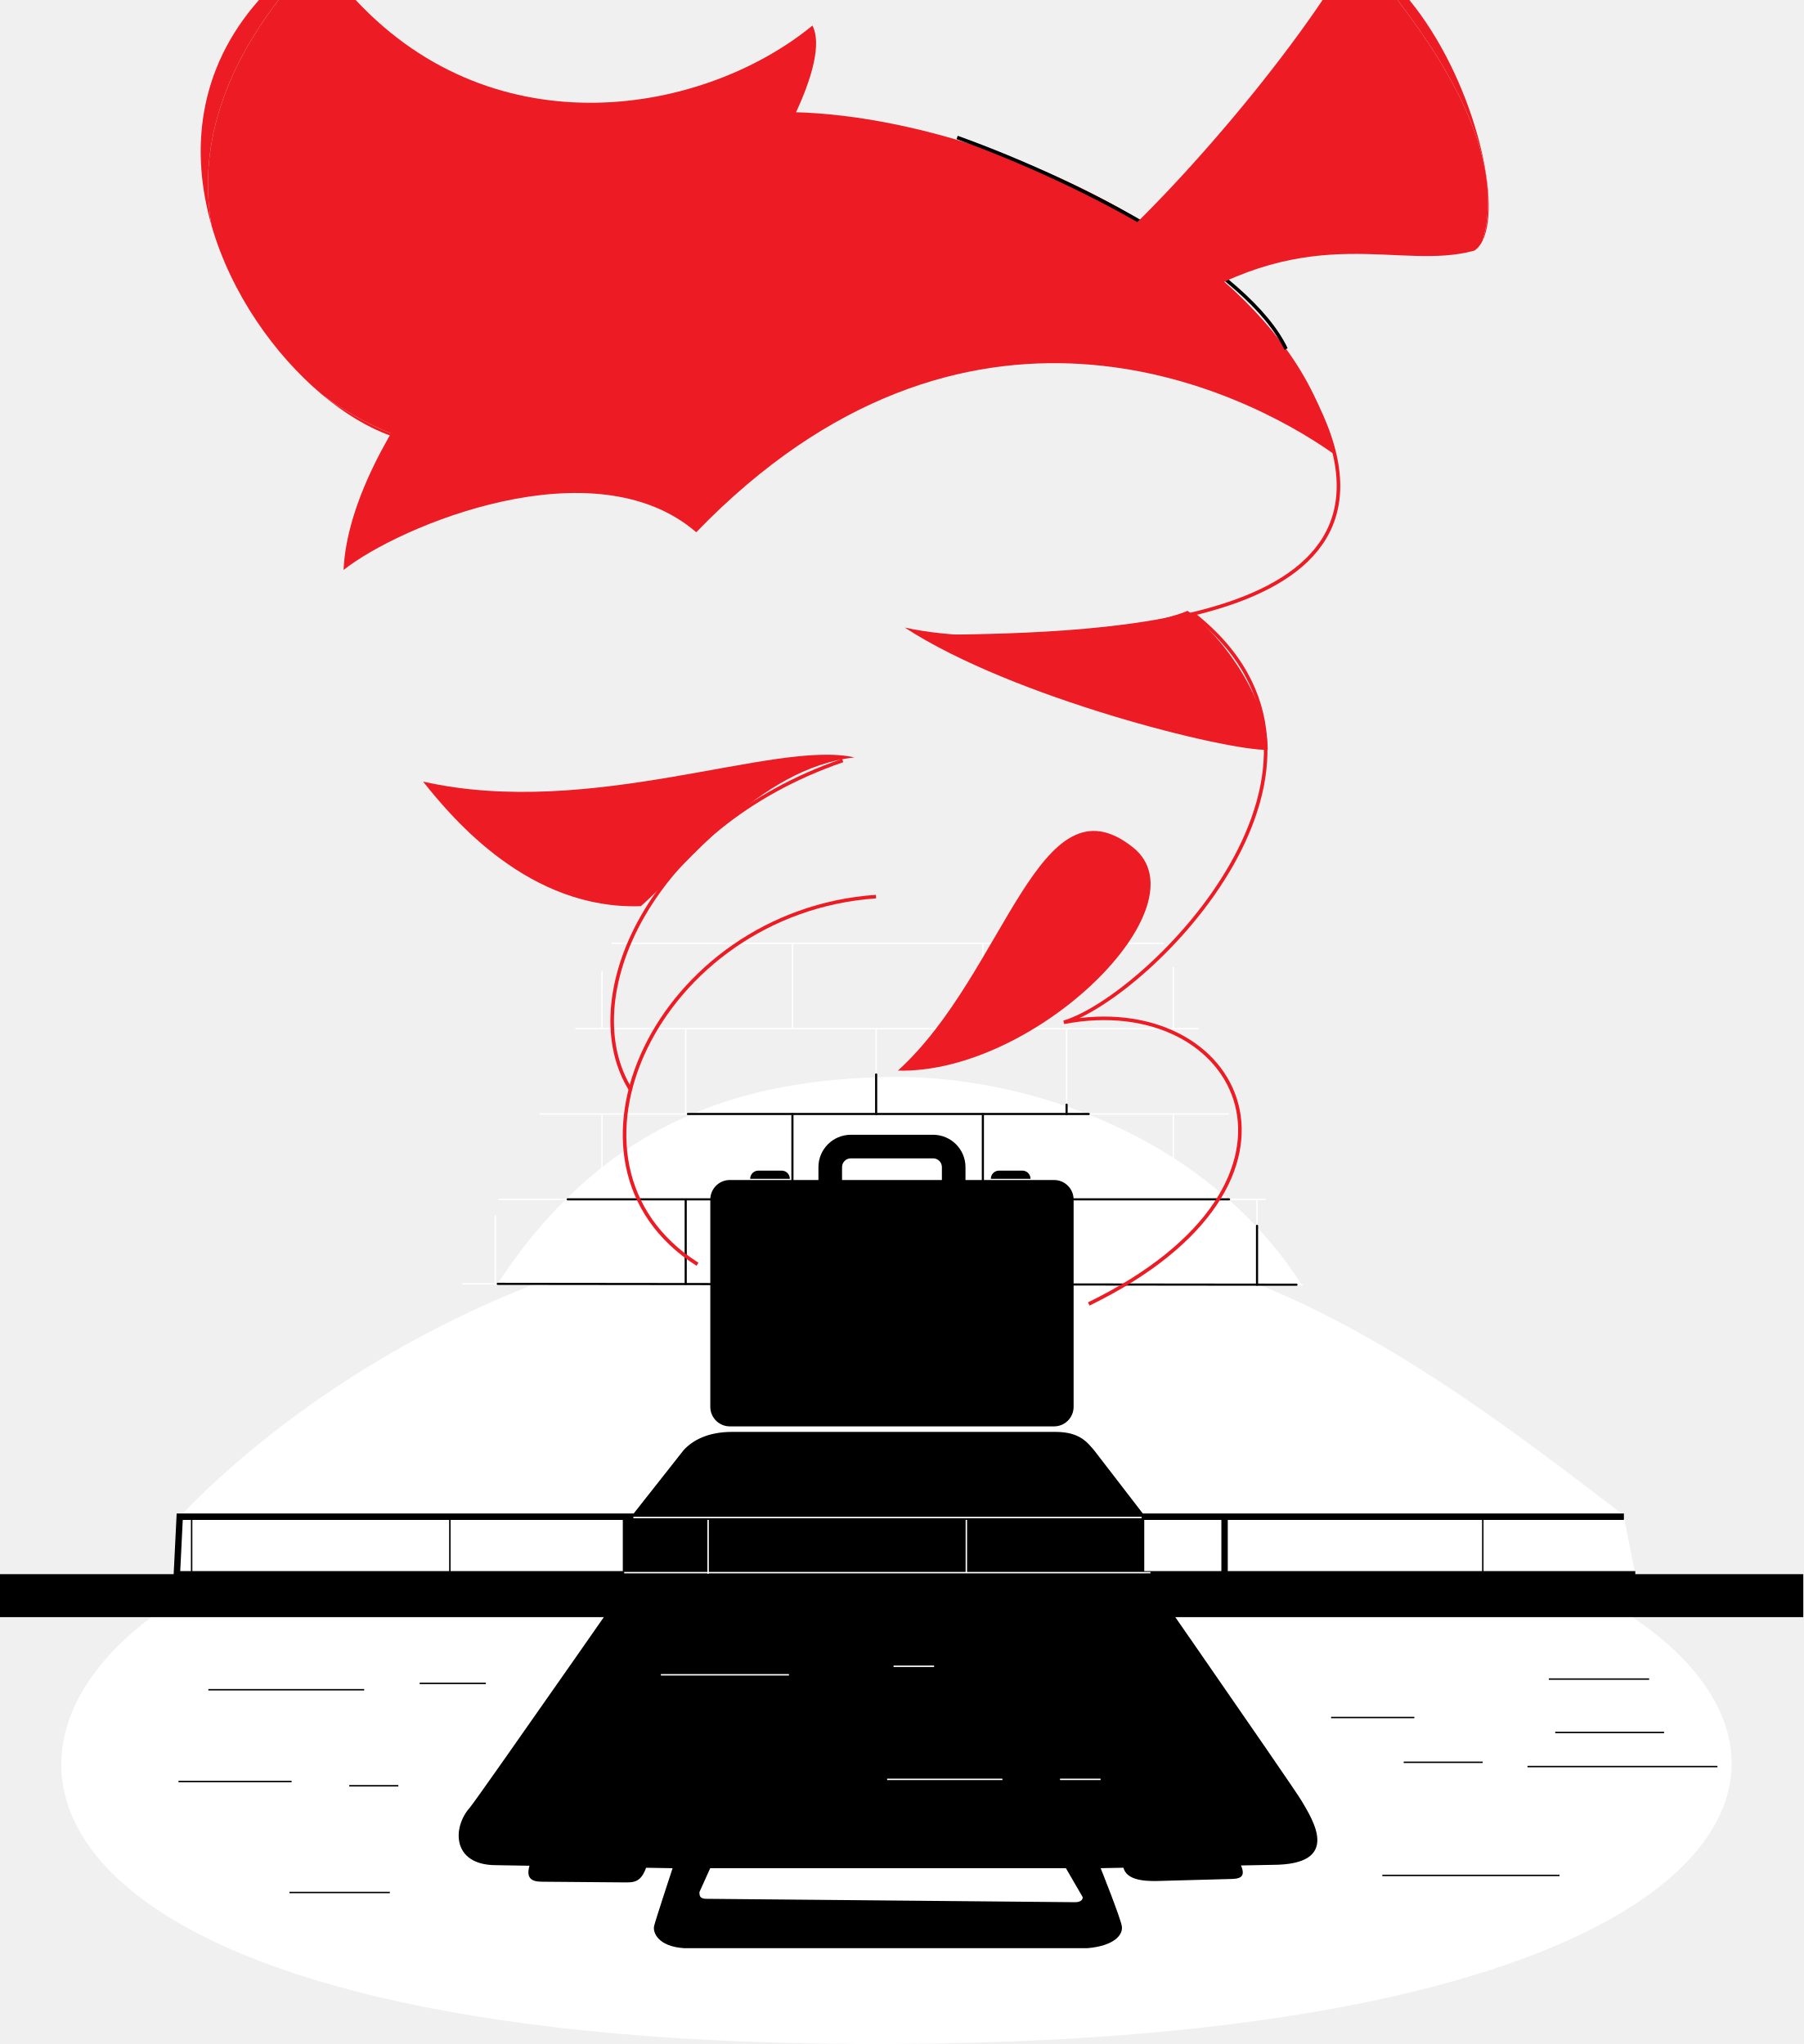
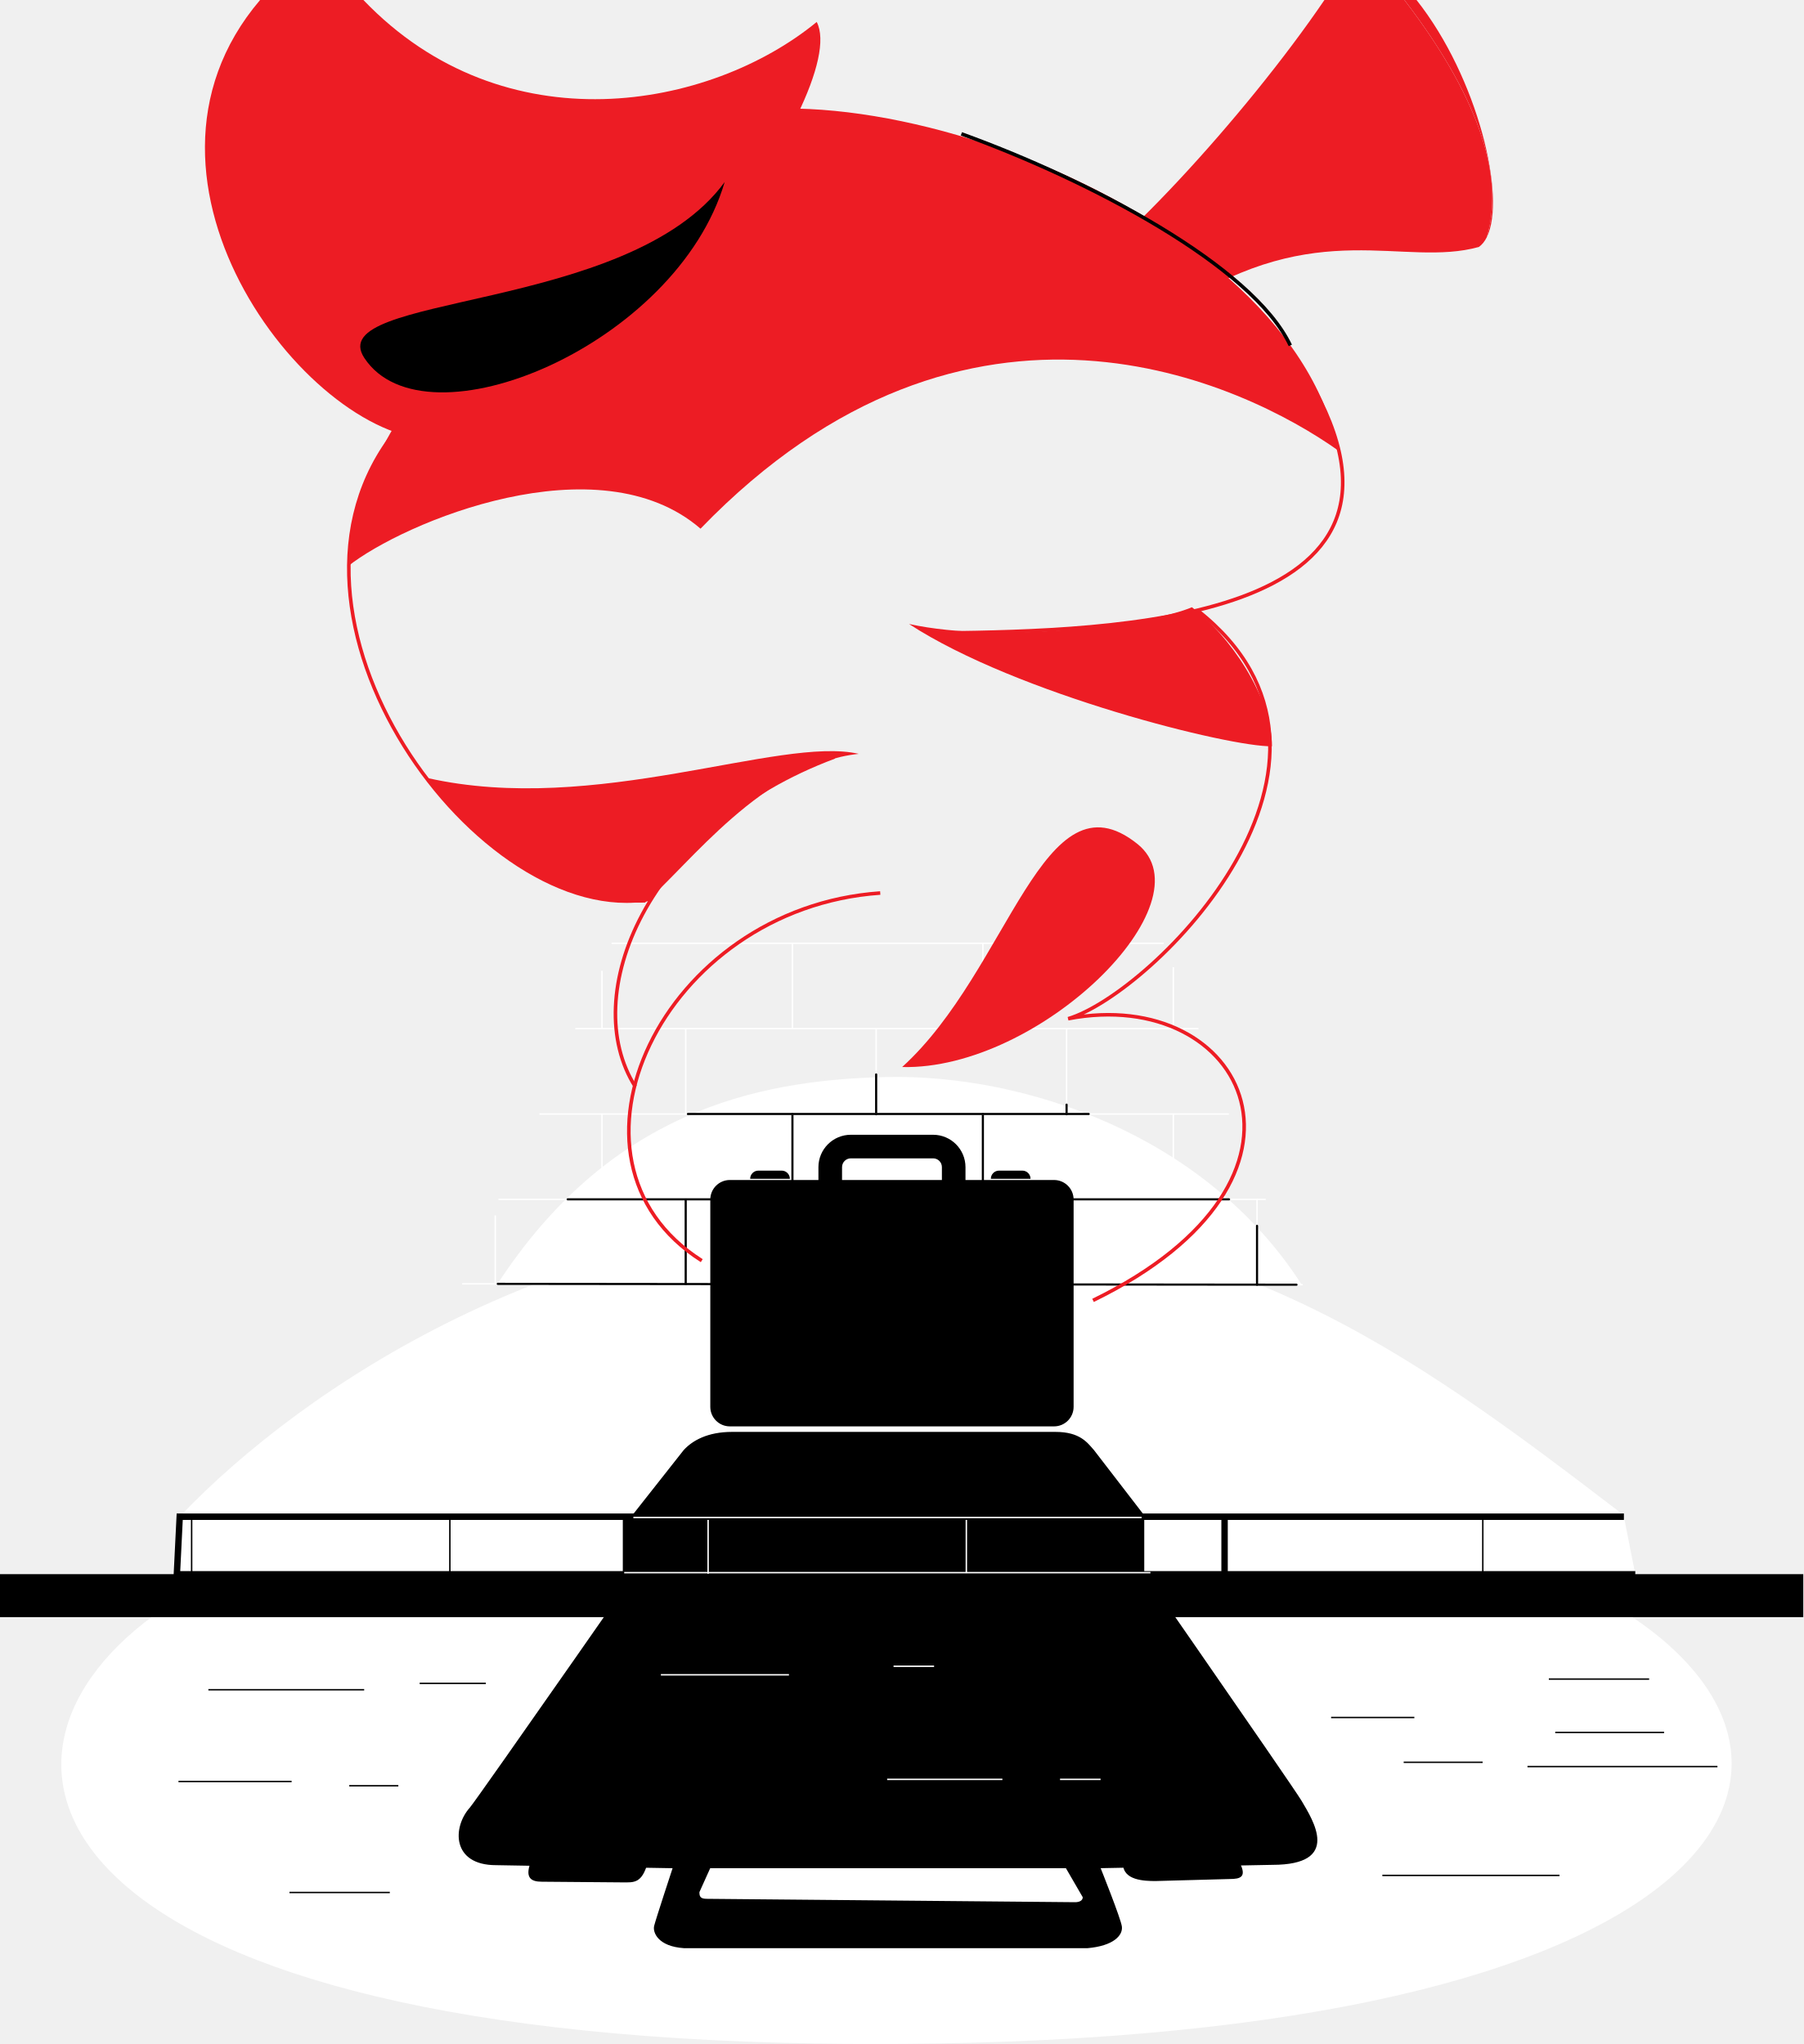
<svg xmlns="http://www.w3.org/2000/svg" id="Layer_1" data-name="Layer 1" viewBox="0 0 2534.74 2873.71">
  <defs>
-     <style>.cls-1,.cls-3{fill:#fff;}.cls-2{fill:#000000;}.cls-12,.cls-3,.cls-4,.cls-6,.cls-8,.cls-9{stroke:#000000;}.cls-10,.cls-12,.cls-3,.cls-4,.cls-5,.cls-6,.cls-7,.cls-8,.cls-9{stroke-miterlimit:10;}.cls-3,.cls-4{stroke-width:9px;}.cls-10,.cls-12,.cls-13,.cls-4,.cls-5,.cls-6,.cls-7,.cls-8,.cls-9{fill:none;}.cls-5,.cls-7{stroke:#fff;}.cls-5,.cls-7,.cls-9{stroke-width:2px;}.cls-6,.cls-7{stroke-linecap:round;}.cls-6,.cls-8{stroke-width:3px;}.cls-10{stroke:#ed1c24;}.cls-10,.cls-12{stroke-width:5px;}.cls-11{fill:#ed1c24;}</style>
+     <style>.cls-1,.cls-2{fill:#fff;}.cls-11,.cls-2,.cls-3,.cls-5,.cls-7,.cls-8{stroke:#000;}.cls-11,.cls-2,.cls-3,.cls-4,.cls-5,.cls-6,.cls-7,.cls-8,.cls-9{stroke-miterlimit:10;}.cls-2,.cls-3{stroke-width:9px;}.cls-11,.cls-3,.cls-4,.cls-5,.cls-6,.cls-7,.cls-8,.cls-9{fill:none;}.cls-4,.cls-6{stroke:#fff;}.cls-4,.cls-6,.cls-8{stroke-width:2px;}.cls-5,.cls-6{stroke-linecap:round;}.cls-5,.cls-7{stroke-width:3px;}.cls-9{stroke:#ed1c24;}.cls-11,.cls-9{stroke-width:5px;}.cls-10{fill:#ed1c24;}</style>
  </defs>
  <path class="cls-1" d="M698.61,1806.2c156-240,360-288.09,548-292,192-4,447.12,80,583.12,292" />
  <path class="cls-1" d="M2291,2271.19c339.61,224.53,111.65,608.45-1088.11,602.45C69,2868-74.85,2483.72,216.22,2271.19" />
  <path class="cls-1" d="M2282.58,2130.39H254.37c172-180,532.12-420.19,996.24-420.19C1723.05,1710.2,1974.58,1894.39,2282.58,2130.39Z" />
-   <path class="cls-2" d="M1537.79,2038.81c-9.29-10.52-19.62-25.67-54.14-25.67H1028.83c-34.14,0-55.63,12.15-67.9,25.67L797.46,2246.2h900Z" />
-   <polyline class="cls-3" points="2298.61 2213.38 248.61 2213.38 252.61 2132.38 2282.61 2132.38" />
-   <line class="cls-4" x1="1721.3" y1="2135.78" x2="1721.3" y2="2219.79" />
-   <rect class="cls-2" y="2213.15" width="2534.74" height="60.42" />
-   <line class="cls-5" x1="963.85" y1="1446.07" x2="963.85" y2="1566.59" />
-   <line class="cls-5" x1="1231.54" y1="1446.07" x2="1231.54" y2="1566.59" />
-   <line class="cls-5" x1="1499.23" y1="1446.07" x2="1499.23" y2="1566.59" />
-   <line class="cls-6" x1="1231.54" y1="1510.56" x2="1231.54" y2="1566.59" />
-   <line class="cls-6" x1="1499.23" y1="1553.05" x2="1499.23" y2="1566.59" />
-   <line class="cls-5" x1="846.17" y1="1364.91" x2="846.17" y2="1447.02" />
-   <line class="cls-5" x1="1113.87" y1="1326.5" x2="1113.87" y2="1447.02" />
-   <line class="cls-5" x1="1381.56" y1="1326.5" x2="1381.56" y2="1447.02" />
-   <line class="cls-5" x1="1649.25" y1="1359.84" x2="1649.25" y2="1447.02" />
-   <line class="cls-5" x1="846.17" y1="1566.2" x2="846.17" y2="1686.72" />
-   <line class="cls-6" x1="1113.87" y1="1566.2" x2="1113.87" y2="1686.72" />
-   <line class="cls-6" x1="1381.56" y1="1566.2" x2="1381.56" y2="1686.72" />
-   <line class="cls-5" x1="1649.25" y1="1566.2" x2="1649.25" y2="1686.72" />
-   <line class="cls-7" x1="860.44" y1="1326.2" x2="1634.97" y2="1326.2" />
-   <line class="cls-7" x1="809.43" y1="1446.2" x2="1683.79" y2="1446.2" />
-   <line class="cls-7" x1="759.05" y1="1566.2" x2="1726.52" y2="1566.2" />
-   <line class="cls-6" x1="966.96" y1="1566.2" x2="1530.31" y2="1566.2" />
-   <line class="cls-7" x1="701.42" y1="1686.2" x2="1778.39" y2="1686.2" />
-   <line class="cls-7" x1="650.41" y1="1804.99" x2="1830.27" y2="1806.2" />
-   <line class="cls-5" x1="696.16" y1="1708.72" x2="696.16" y2="1806.22" />
-   <line class="cls-8" x1="963.85" y1="1685.71" x2="963.85" y2="1806.22" />
-   <line class="cls-9" x1="1499.23" y1="1685.71" x2="1499.23" y2="1806.22" />
-   <line class="cls-5" x1="1766.92" y1="1685.71" x2="1766.92" y2="1806.22" />
-   <line class="cls-6" x1="1766.92" y1="1723.42" x2="1766.92" y2="1806.22" />
-   <line class="cls-6" x1="797.93" y1="1686.2" x2="1727.6" y2="1686.2" />
-   <line class="cls-6" x1="699.67" y1="1804.99" x2="1822.41" y2="1806.2" />
-   <path class="cls-2" d="M1445.94,2108.08H1063.79c-28.69,0-103.7,9.77-114,20.65,0,0-280,402.16-289.41,412.68-24.61,27.45-25.56,80.87,36.93,80.87l248.1,4.28s-23.89,72.47-25.94,81.15c-2.18,9.22,5.61,28.89,41.92,31.27h567.32c36.3-3.18,49.87-17.89,48.23-30.47-1.47-11.26-29.82-82-29.82-82l241.33-4.68c97.73,0,57.24-62.49,41.14-89.94C1817,2510.5,1540,2112.29,1534.81,2104.48c0-.07-25.81,24.2-25.81,24.2S1474.83,2108.08,1445.94,2108.08Zm76,559.27c0,5.11-5.36,7-10.71,7l-518.09-4.76c-9.52,0-10-4.32-10-9.44l15.14-33.6h500Z" />
-   <path class="cls-2" d="M1742.3,2618.15c10.59,20.77,1.68,23.61-14,23.61l-104.14,2.84c-15.71,0-45.62-.88-45.62-24.31Z" />
-   <path class="cls-2" d="M910.58,2618.15c-8.14,30.21-19.6,28.34-35.31,28.34l-113.61-.94c-15.71,0-24.61-5.68-14.87-29.72Z" />
-   <rect class="cls-2" x="875.44" y="2133.39" width="732.96" height="96.01" />
-   <line class="cls-9" x1="269.38" y1="2136.8" x2="269.38" y2="2220.81" />
-   <line class="cls-9" x1="632.36" y1="2136.8" x2="632.36" y2="2220.81" />
-   <line class="cls-5" x1="995.34" y1="2136.8" x2="995.34" y2="2212.56" />
-   <line class="cls-5" x1="1358.32" y1="2136.8" x2="1358.32" y2="2211.7" />
-   <line class="cls-9" x1="2084.29" y1="2136.8" x2="2084.29" y2="2220.81" />
-   <line class="cls-5" x1="890.3" y1="2133.51" x2="1604.65" y2="2133.51" />
-   <line class="cls-5" x1="877.39" y1="2211.03" x2="1617.09" y2="2211.03" />
-   <path class="cls-2" d="M1481.62,1659h-124.5V1640.9a45.56,45.56,0,0,0-45.51-45.5h-115.7a45.55,45.55,0,0,0-45.5,45.5V1659h-124.5a27.48,27.48,0,0,0-27.49,27.48v291.41a27.49,27.49,0,0,0,27.49,27.49h455.71a27.48,27.48,0,0,0,27.48-27.49V1686.5A27.48,27.48,0,0,0,1481.62,1659Zm-298-18.12a12.33,12.33,0,0,1,12.32-12.32h115.7a12.32,12.32,0,0,1,12.32,12.32V1659H1183.59Z" />
-   <path class="cls-2" d="M1054.46,1657.32a11.51,11.51,0,0,1,11.51-11.51h32.77a11.51,11.51,0,0,1,11.51,11.51Z" />
-   <path class="cls-2" d="M1392.77,1657.32a11.51,11.51,0,0,1,11.51-11.51h32.77a11.51,11.51,0,0,1,11.51,11.51Z" />
-   <line class="cls-9" x1="292.89" y1="2375.65" x2="511.91" y2="2375.65" />
-   <line class="cls-9" x1="589.92" y1="2366.65" x2="682.93" y2="2366.65" />
-   <line class="cls-9" x1="250.89" y1="2504.66" x2="409.9" y2="2504.66" />
-   <line class="cls-9" x1="490.91" y1="2510.66" x2="559.92" y2="2510.66" />
-   <line class="cls-9" x1="703.93" y1="2522.66" x2="754.94" y2="2522.66" />
-   <line class="cls-9" x1="1973.06" y1="2477.66" x2="2084.07" y2="2477.66" />
-   <line class="cls-9" x1="1871.05" y1="2414.65" x2="1988.06" y2="2414.65" />
-   <line class="cls-9" x1="2177.08" y1="2360.65" x2="2318.09" y2="2360.65" />
-   <line class="cls-9" x1="2186.08" y1="2435.66" x2="2339.1" y2="2435.66" />
-   <line class="cls-9" x1="2147.08" y1="2483.66" x2="2414.1" y2="2483.66" />
-   <line class="cls-9" x1="1943.06" y1="2636.68" x2="2192.08" y2="2636.68" />
-   <line class="cls-9" x1="547.92" y1="2660.68" x2="406.9" y2="2660.68" />
-   <line class="cls-5" x1="928.95" y1="2354.65" x2="1108.97" y2="2354.65" />
-   <line class="cls-5" x1="1255.99" y1="2342.65" x2="1312.99" y2="2342.65" />
-   <line class="cls-5" x1="1246.99" y1="2501.66" x2="1409" y2="2501.66" />
-   <line class="cls-5" x1="1490.01" y1="2501.66" x2="1547.02" y2="2501.66" />
-   <path class="cls-10" d="M980.4,1777.43c-223.44-141.79-55.26-495.61,250.9-516.87" />
-   <path class="cls-10" d="M1184.53,1069.21c-272.14,93.55-378.45,335.92-297.65,463.49" />
-   <path class="cls-10" d="M1530.4,1833.29c352.35-171.87,213.74-443.86-35-396,118-35.09,449.71-363.6,181.8-574.11" />
-   <path class="cls-10" d="M1320,895.07c232.83-3.19,714.44-12.76,513.5-357.22" />
-   <path class="cls-11" d="M482.92,801.32c78.26-62.15,352.35-177,495.75-53C1356.81,356.9,1743.74,545.51,1874.51,638c-70.28-360.75-771.45-588.15-966-428.68S491.42,618.48,482.92,801.32Z" />
-   <path class="cls-11" d="M1271.76,882.32c130.75,28.7,344.16,0,397.54-23.56,52.61,38.27,112.63,126.89,112.63,195.46C1724.53,1055.81,1423.23,981.17,1271.76,882.32Z" />
-   <path class="cls-11" d="M594.64,1098.82c236.48,53.42,494.83-59.44,606.44-33.93C1065.63,1079.61,962.56,1221,900.72,1274,744.61,1279.37,637.69,1153,594.64,1098.82Z" />
-   <path class="cls-2" d="M506.13,508.33c-60.31-91.5,371-61.83,506.49-247.35C944.89,490.67,591.52,637.9,506.13,508.33Z" />
-   <path class="cls-11" d="M1592.73,1191.51c102.55,82-137.13,318.23-330.65,313.72C1413.1,1368.2,1460.22,1085.5,1592.73,1191.51Z" />
-   <path class="cls-12" d="M1345.38,193.25C1525,258,1754.69,378.77,1807.7,490.67" />
-   <path class="cls-13" d="M297.55,317.82c17.77,98.1,78.81,180.57,155.28,237.11C385.66,498.58,325,412.59,297.55,317.82Z" />
-   <path class="cls-11" d="M391.59,0H364c-86.54,97.93-96.71,213.22-66.42,317.82C280.44,223.32,303.49,114.31,391.59,0Z" />
-   <path class="cls-11" d="M452.83,554.93c31.53,26.44,64.48,46.36,96.12,57.59.67-.85,1.32-1.7,2-2.55A446,446,0,0,1,452.83,554.93Z" />
-   <path class="cls-11" d="M297.55,317.82C325,412.59,385.66,498.58,452.83,554.93A446,446,0,0,0,551,610c-.68.85-1.33,1.7-2,2.55,21.4,7.6,42.2,11.23,61.53,10.21C852.86,610,1193,133.73,1142,35.93,990.94,159.88,698.75,213.25,500,0H391.59C303.49,114.31,280.44,223.32,297.55,317.82Z" />
-   <path class="cls-11" d="M2083.83,338.66c28.3-56.44-13.67-229.87-102.76-338.66h-16.85C2081.25,151.29,2107.12,260.92,2083.83,338.66Z" />
-   <path class="cls-11" d="M1964.22,0H1859.08c-111.39,165.25-307.83,378.52-390,417.05-94.23,44.17,182.58,17.67,182.58,17.67,194.35-126.63,315.08-53,421.09-82.46,4.48-3.13,8.17-7.74,11.11-13.6C2107.12,260.92,2081.25,151.29,1964.22,0Z" />
+   <path d="M1537.79,2038.81c-9.29-10.52-19.62-25.67-54.14-25.67H1028.83c-34.14,0-55.63,12.15-67.9,25.67L797.46,2246.2h900Z" />
+   <polyline class="cls-2" points="2298.61 2213.38 248.61 2213.38 252.61 2132.38 2282.61 2132.38" />
+   <line class="cls-3" x1="1721.3" y1="2135.78" x2="1721.3" y2="2219.79" />
+   <rect y="2213.15" width="2534.74" height="60.42" />
+   <line class="cls-4" x1="963.85" y1="1446.07" x2="963.85" y2="1566.59" />
+   <line class="cls-4" x1="1231.54" y1="1446.07" x2="1231.54" y2="1566.59" />
+   <line class="cls-4" x1="1499.23" y1="1446.07" x2="1499.23" y2="1566.59" />
+   <line class="cls-5" x1="1231.54" y1="1510.56" x2="1231.54" y2="1566.59" />
+   <line class="cls-5" x1="1499.23" y1="1553.05" x2="1499.23" y2="1566.59" />
+   <line class="cls-4" x1="846.17" y1="1364.91" x2="846.17" y2="1447.02" />
+   <line class="cls-4" x1="1113.87" y1="1326.5" x2="1113.87" y2="1447.02" />
+   <line class="cls-4" x1="1381.56" y1="1326.5" x2="1381.56" y2="1447.02" />
+   <line class="cls-4" x1="1649.25" y1="1359.84" x2="1649.25" y2="1447.02" />
+   <line class="cls-4" x1="846.17" y1="1566.2" x2="846.17" y2="1686.72" />
+   <line class="cls-5" x1="1113.87" y1="1566.2" x2="1113.87" y2="1686.72" />
+   <line class="cls-5" x1="1381.56" y1="1566.2" x2="1381.56" y2="1686.72" />
+   <line class="cls-4" x1="1649.25" y1="1566.2" x2="1649.25" y2="1686.72" />
+   <line class="cls-6" x1="860.44" y1="1326.2" x2="1634.97" y2="1326.2" />
+   <line class="cls-6" x1="809.43" y1="1446.2" x2="1683.79" y2="1446.2" />
+   <line class="cls-6" x1="759.05" y1="1566.2" x2="1726.52" y2="1566.2" />
+   <line class="cls-5" x1="966.96" y1="1566.2" x2="1530.31" y2="1566.2" />
+   <line class="cls-6" x1="701.42" y1="1686.2" x2="1778.39" y2="1686.2" />
+   <line class="cls-6" x1="650.41" y1="1804.99" x2="1830.27" y2="1806.2" />
+   <line class="cls-4" x1="696.16" y1="1708.72" x2="696.16" y2="1806.22" />
+   <line class="cls-7" x1="963.85" y1="1685.71" x2="963.85" y2="1806.22" />
+   <line class="cls-8" x1="1499.23" y1="1685.71" x2="1499.23" y2="1806.22" />
+   <line class="cls-4" x1="1766.92" y1="1685.71" x2="1766.92" y2="1806.22" />
+   <line class="cls-5" x1="1766.92" y1="1723.42" x2="1766.92" y2="1806.22" />
+   <line class="cls-5" x1="797.93" y1="1686.2" x2="1727.6" y2="1686.2" />
+   <line class="cls-5" x1="699.67" y1="1804.99" x2="1822.41" y2="1806.2" />
+   <path d="M1445.94,2108.08H1063.79c-28.69,0-103.7,9.77-114,20.65,0,0-280,402.16-289.41,412.68-24.61,27.45-25.56,80.87,36.93,80.87l248.1,4.28s-23.89,72.47-25.94,81.15c-2.18,9.22,5.61,28.89,41.92,31.27h567.32c36.3-3.18,49.87-17.89,48.23-30.47-1.47-11.26-29.82-82-29.82-82l241.33-4.68c97.73,0,57.24-62.49,41.14-89.94C1817,2510.5,1540,2112.29,1534.81,2104.48c0-.07-25.81,24.2-25.81,24.2S1474.83,2108.08,1445.94,2108.08Zm76,559.27c0,5.11-5.36,7-10.71,7l-518.09-4.76c-9.52,0-10-4.32-10-9.44l15.14-33.6h500Z" />
+   <path d="M1742.3,2618.15c10.59,20.77,1.68,23.61-14,23.61l-104.14,2.84c-15.71,0-45.62-.88-45.62-24.31Z" />
+   <path d="M910.58,2618.15c-8.14,30.21-19.6,28.34-35.31,28.34l-113.61-.94c-15.71,0-24.61-5.68-14.87-29.72Z" />
+   <rect x="875.44" y="2133.39" width="732.96" height="96.01" />
+   <line class="cls-8" x1="269.38" y1="2136.8" x2="269.38" y2="2220.81" />
+   <line class="cls-8" x1="632.36" y1="2136.8" x2="632.36" y2="2220.81" />
+   <line class="cls-4" x1="995.34" y1="2136.8" x2="995.34" y2="2212.56" />
+   <line class="cls-4" x1="1358.32" y1="2136.8" x2="1358.32" y2="2211.7" />
+   <line class="cls-8" x1="2084.29" y1="2136.8" x2="2084.29" y2="2220.81" />
+   <line class="cls-4" x1="890.3" y1="2133.51" x2="1604.65" y2="2133.51" />
+   <line class="cls-4" x1="877.39" y1="2211.03" x2="1617.09" y2="2211.03" />
+   <path d="M1481.62,1659h-124.5V1640.9a45.56,45.56,0,0,0-45.51-45.5h-115.7a45.55,45.55,0,0,0-45.5,45.5V1659h-124.5a27.48,27.48,0,0,0-27.49,27.48v291.41a27.49,27.49,0,0,0,27.49,27.49h455.71a27.48,27.48,0,0,0,27.48-27.49V1686.5A27.48,27.48,0,0,0,1481.62,1659Zm-298-18.12a12.33,12.33,0,0,1,12.32-12.32h115.7a12.32,12.32,0,0,1,12.32,12.32V1659H1183.59Z" />
+   <path d="M1054.46,1657.32a11.51,11.51,0,0,1,11.51-11.51h32.77a11.51,11.51,0,0,1,11.51,11.51Z" />
+   <path d="M1392.77,1657.32a11.51,11.51,0,0,1,11.51-11.51h32.77a11.51,11.51,0,0,1,11.51,11.51Z" />
+   <line class="cls-8" x1="292.89" y1="2375.65" x2="511.91" y2="2375.65" />
+   <line class="cls-8" x1="589.92" y1="2366.65" x2="682.93" y2="2366.65" />
+   <line class="cls-8" x1="250.89" y1="2504.66" x2="409.9" y2="2504.66" />
+   <line class="cls-8" x1="490.91" y1="2510.66" x2="559.92" y2="2510.66" />
+   <line class="cls-8" x1="703.93" y1="2522.66" x2="754.94" y2="2522.66" />
+   <line class="cls-8" x1="1973.06" y1="2477.66" x2="2084.07" y2="2477.66" />
+   <line class="cls-8" x1="1871.05" y1="2414.65" x2="1988.06" y2="2414.65" />
+   <line class="cls-8" x1="2177.08" y1="2360.65" x2="2318.09" y2="2360.65" />
+   <line class="cls-8" x1="2186.08" y1="2435.66" x2="2339.1" y2="2435.66" />
+   <line class="cls-8" x1="2147.08" y1="2483.66" x2="2414.1" y2="2483.66" />
+   <line class="cls-8" x1="1943.06" y1="2636.68" x2="2192.08" y2="2636.68" />
+   <line class="cls-8" x1="547.92" y1="2660.68" x2="406.9" y2="2660.68" />
+   <line class="cls-4" x1="928.95" y1="2354.65" x2="1108.97" y2="2354.65" />
+   <line class="cls-4" x1="1255.99" y1="2342.65" x2="1312.99" y2="2342.65" />
+   <line class="cls-4" x1="1246.99" y1="2501.66" x2="1409" y2="2501.66" />
+   <line class="cls-4" x1="1490.01" y1="2501.66" x2="1547.02" y2="2501.66" />
+   <path class="cls-9" d="M986.4,1772.39c-223.43-141.8-55.25-495.61,250.9-516.87" />
+   <path class="cls-9" d="M1173,1064.17c-265.33,99-360.86,335.92-280.07,463.49" />
+   <path class="cls-9" d="M915,1263.77c-238.78,44.86-567.19-399.36-358-658.83C351.7,522.29,196.08,203,379.7,19.35" />
+   <path class="cls-9" d="M1536.4,1828.25c352.34-171.88,213.74-443.86-35-396,118-35.08,449.72-363.59,181.8-574.1" />
+   <path class="cls-9" d="M1325.94,890c232.83-3.19,714.44-12.76,513.51-357.22" />
+   <path class="cls-10" d="M488.92,796.28c78.26-62.15,352.35-177,495.75-53C1362.8,351.86,1749.74,540.48,1880.5,633c-70.27-360.75-771.44-588.15-966-428.67S488.92,611.69,488.92,796.28Z" />
+   <path class="cls-10" d="M1277.76,877.28c130.74,28.7,344.15,0,397.53-23.56,52.62,38.27,112.64,126.89,112.64,195.46C1730.52,1050.77,1429.23,976.13,1277.76,877.28Z" />
+   <path class="cls-10" d="M600.64,1093.78c236.48,53.42,494.83-59.44,606.44-33.93-135.45,14.72-238.52,156.07-300.36,209.07C750.61,1274.33,643.69,1148,600.64,1093.78Z" />
+   <path class="cls-10" d="M1598.73,1186.47c102.55,82-137.13,318.23-330.65,313.71C1419.1,1363.15,1466.22,1080.46,1598.73,1186.47Z" />
+   <path class="cls-10" d="M1974.09,0H1861.66c-111.94,164.52-305.25,373.87-386.61,412-94.23,44.17,182.58,17.67,182.58,17.67,194.35-126.62,315.08-53,421.09-82.45,4.48-3.14,8.17-7.75,11.11-13.61C2112.86,256.75,2087.82,148.69,1974.09,0Z" />
+   <path class="cls-10" d="M616.49,617.69C858.86,604.94,1199,128.69,1148,30.89,998.14,153.86,709.39,207.36,510.8,0H365.6C147.22,256.31,441.59,626.9,616.49,617.69Z" />
+   <path class="cls-10" d="M2089.83,333.62C2117.69,278,2077.43,109,1991.13,0h-17C2087.82,148.69,2112.86,256.75,2089.83,333.62Z" />
+   <path class="cls-11" d="M1351.37,188.21C1531,253,1760.69,373.73,1813.7,485.63" />
+   <path d="M512.13,503.3c-60.31-91.51,371-61.84,506.49-247.36C950.89,485.63,597.53,632.86,512.13,503.3Z" />
</svg>
